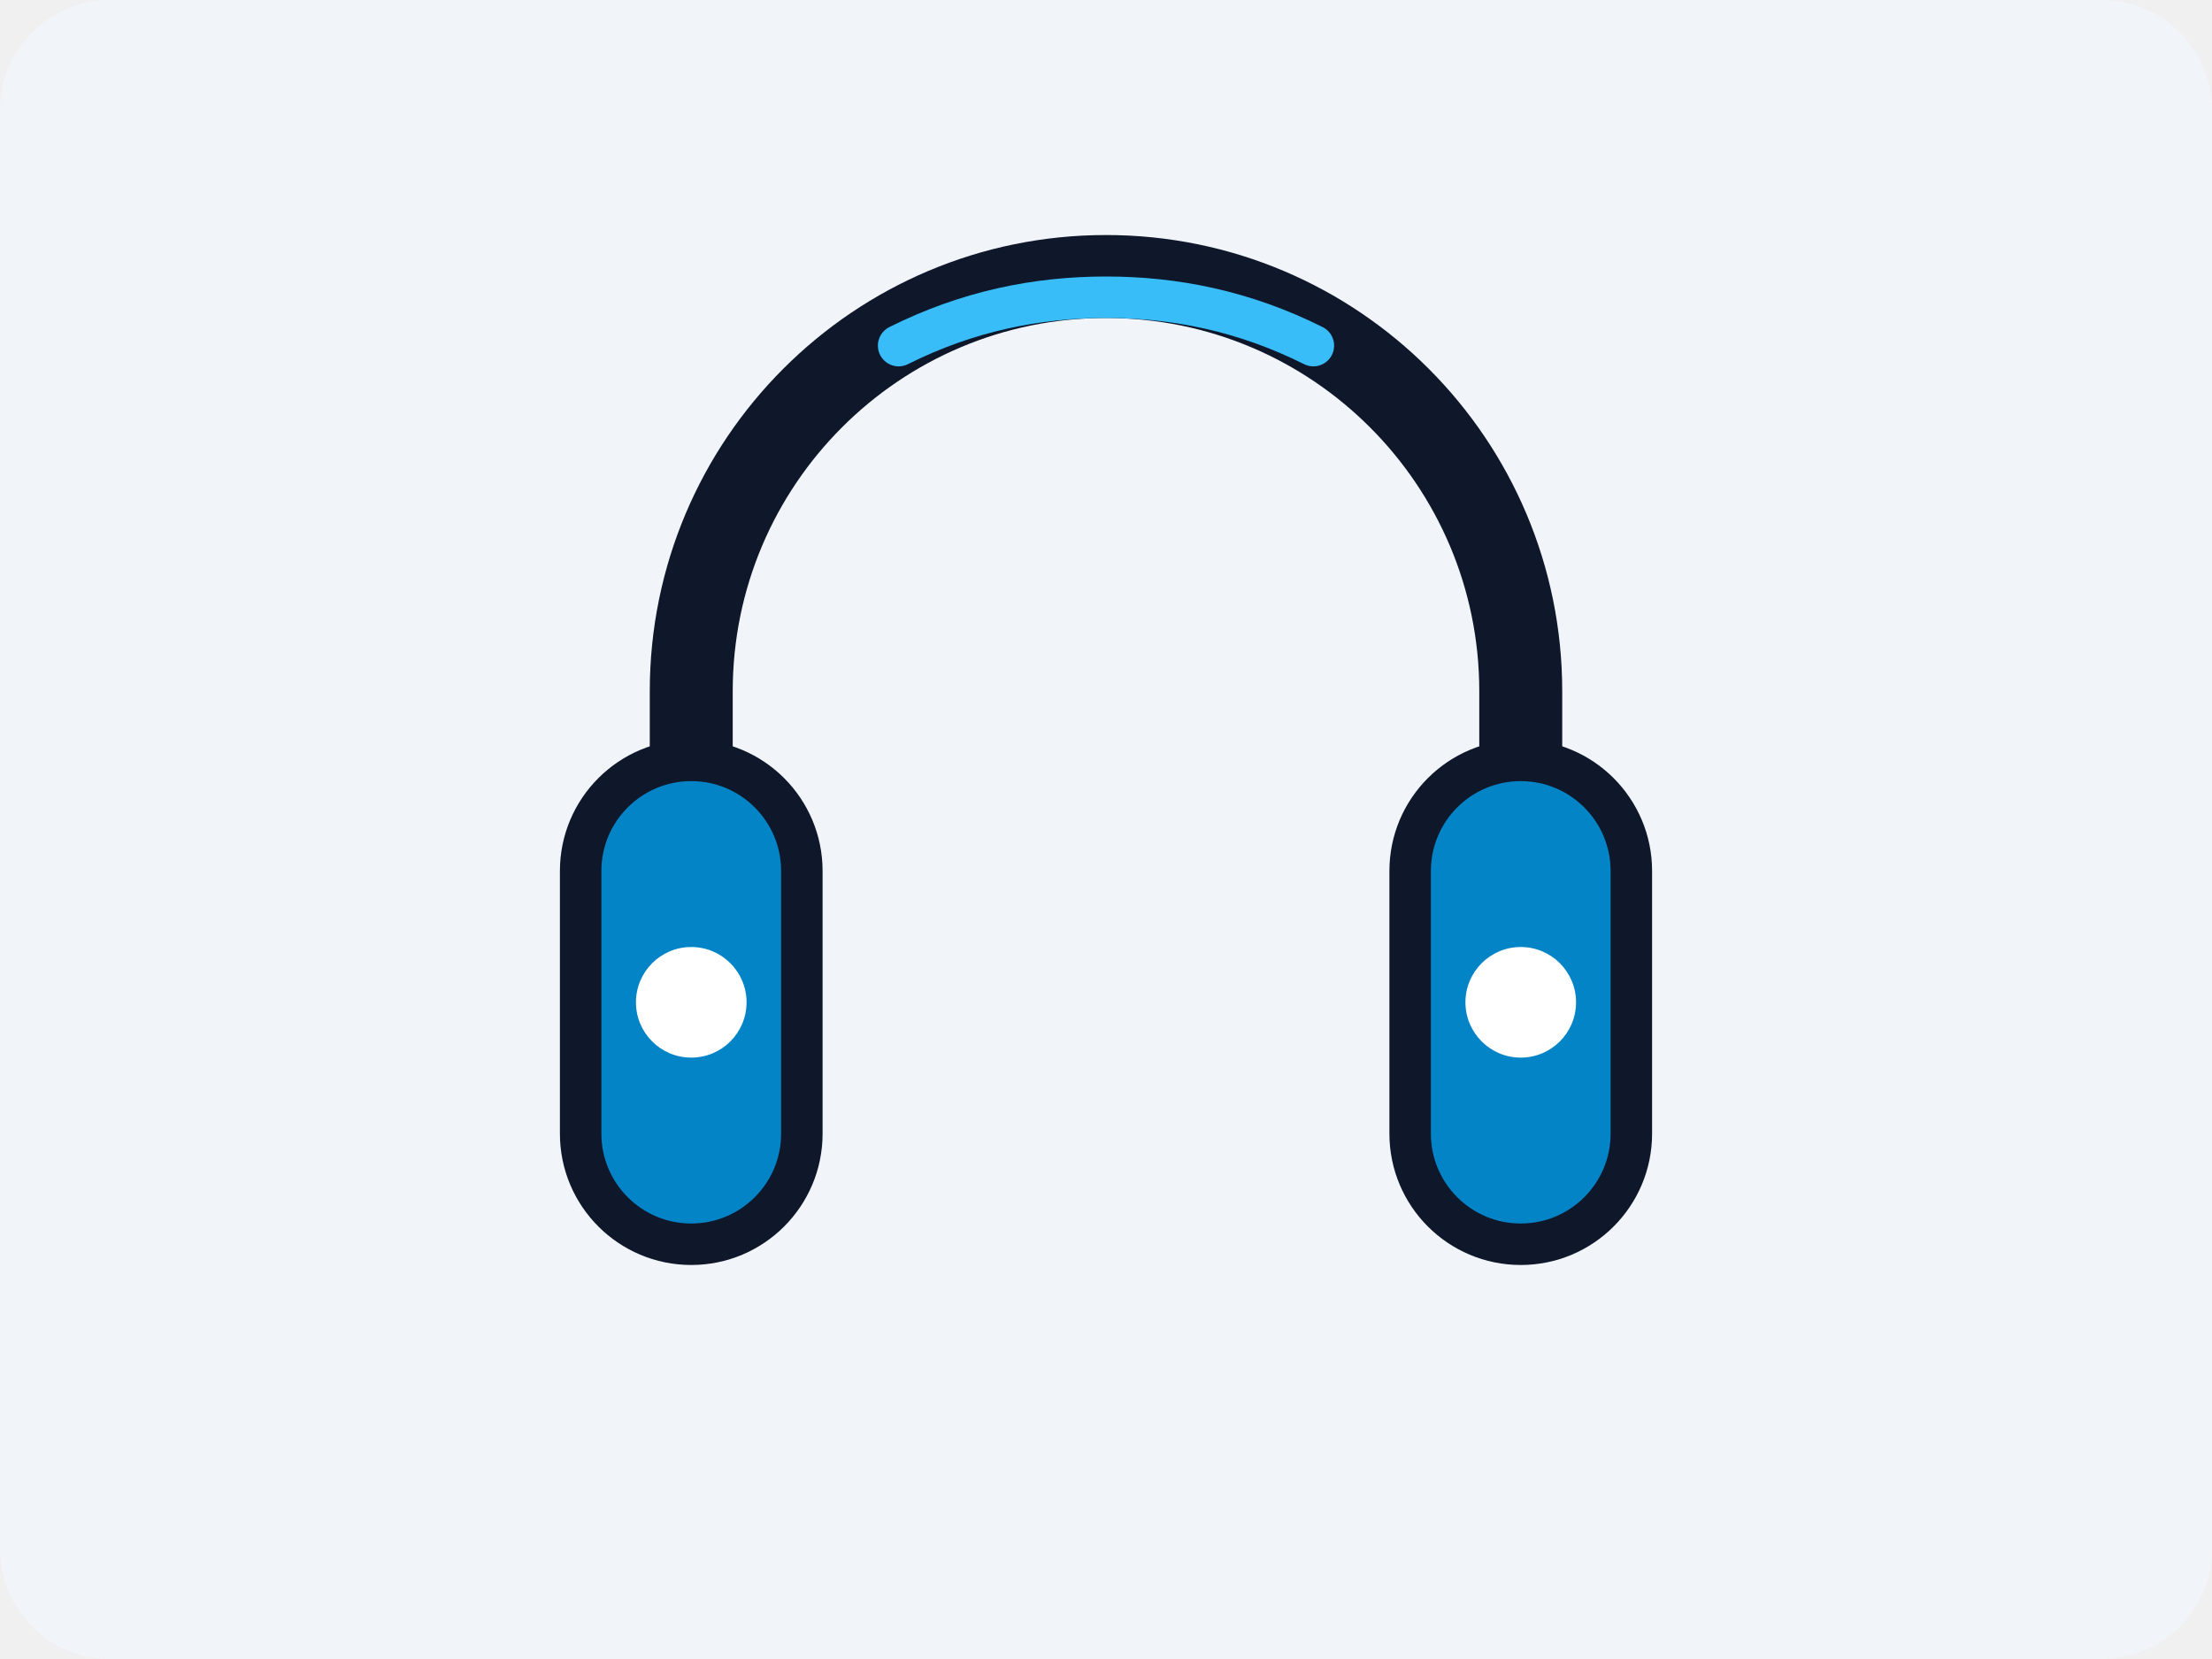
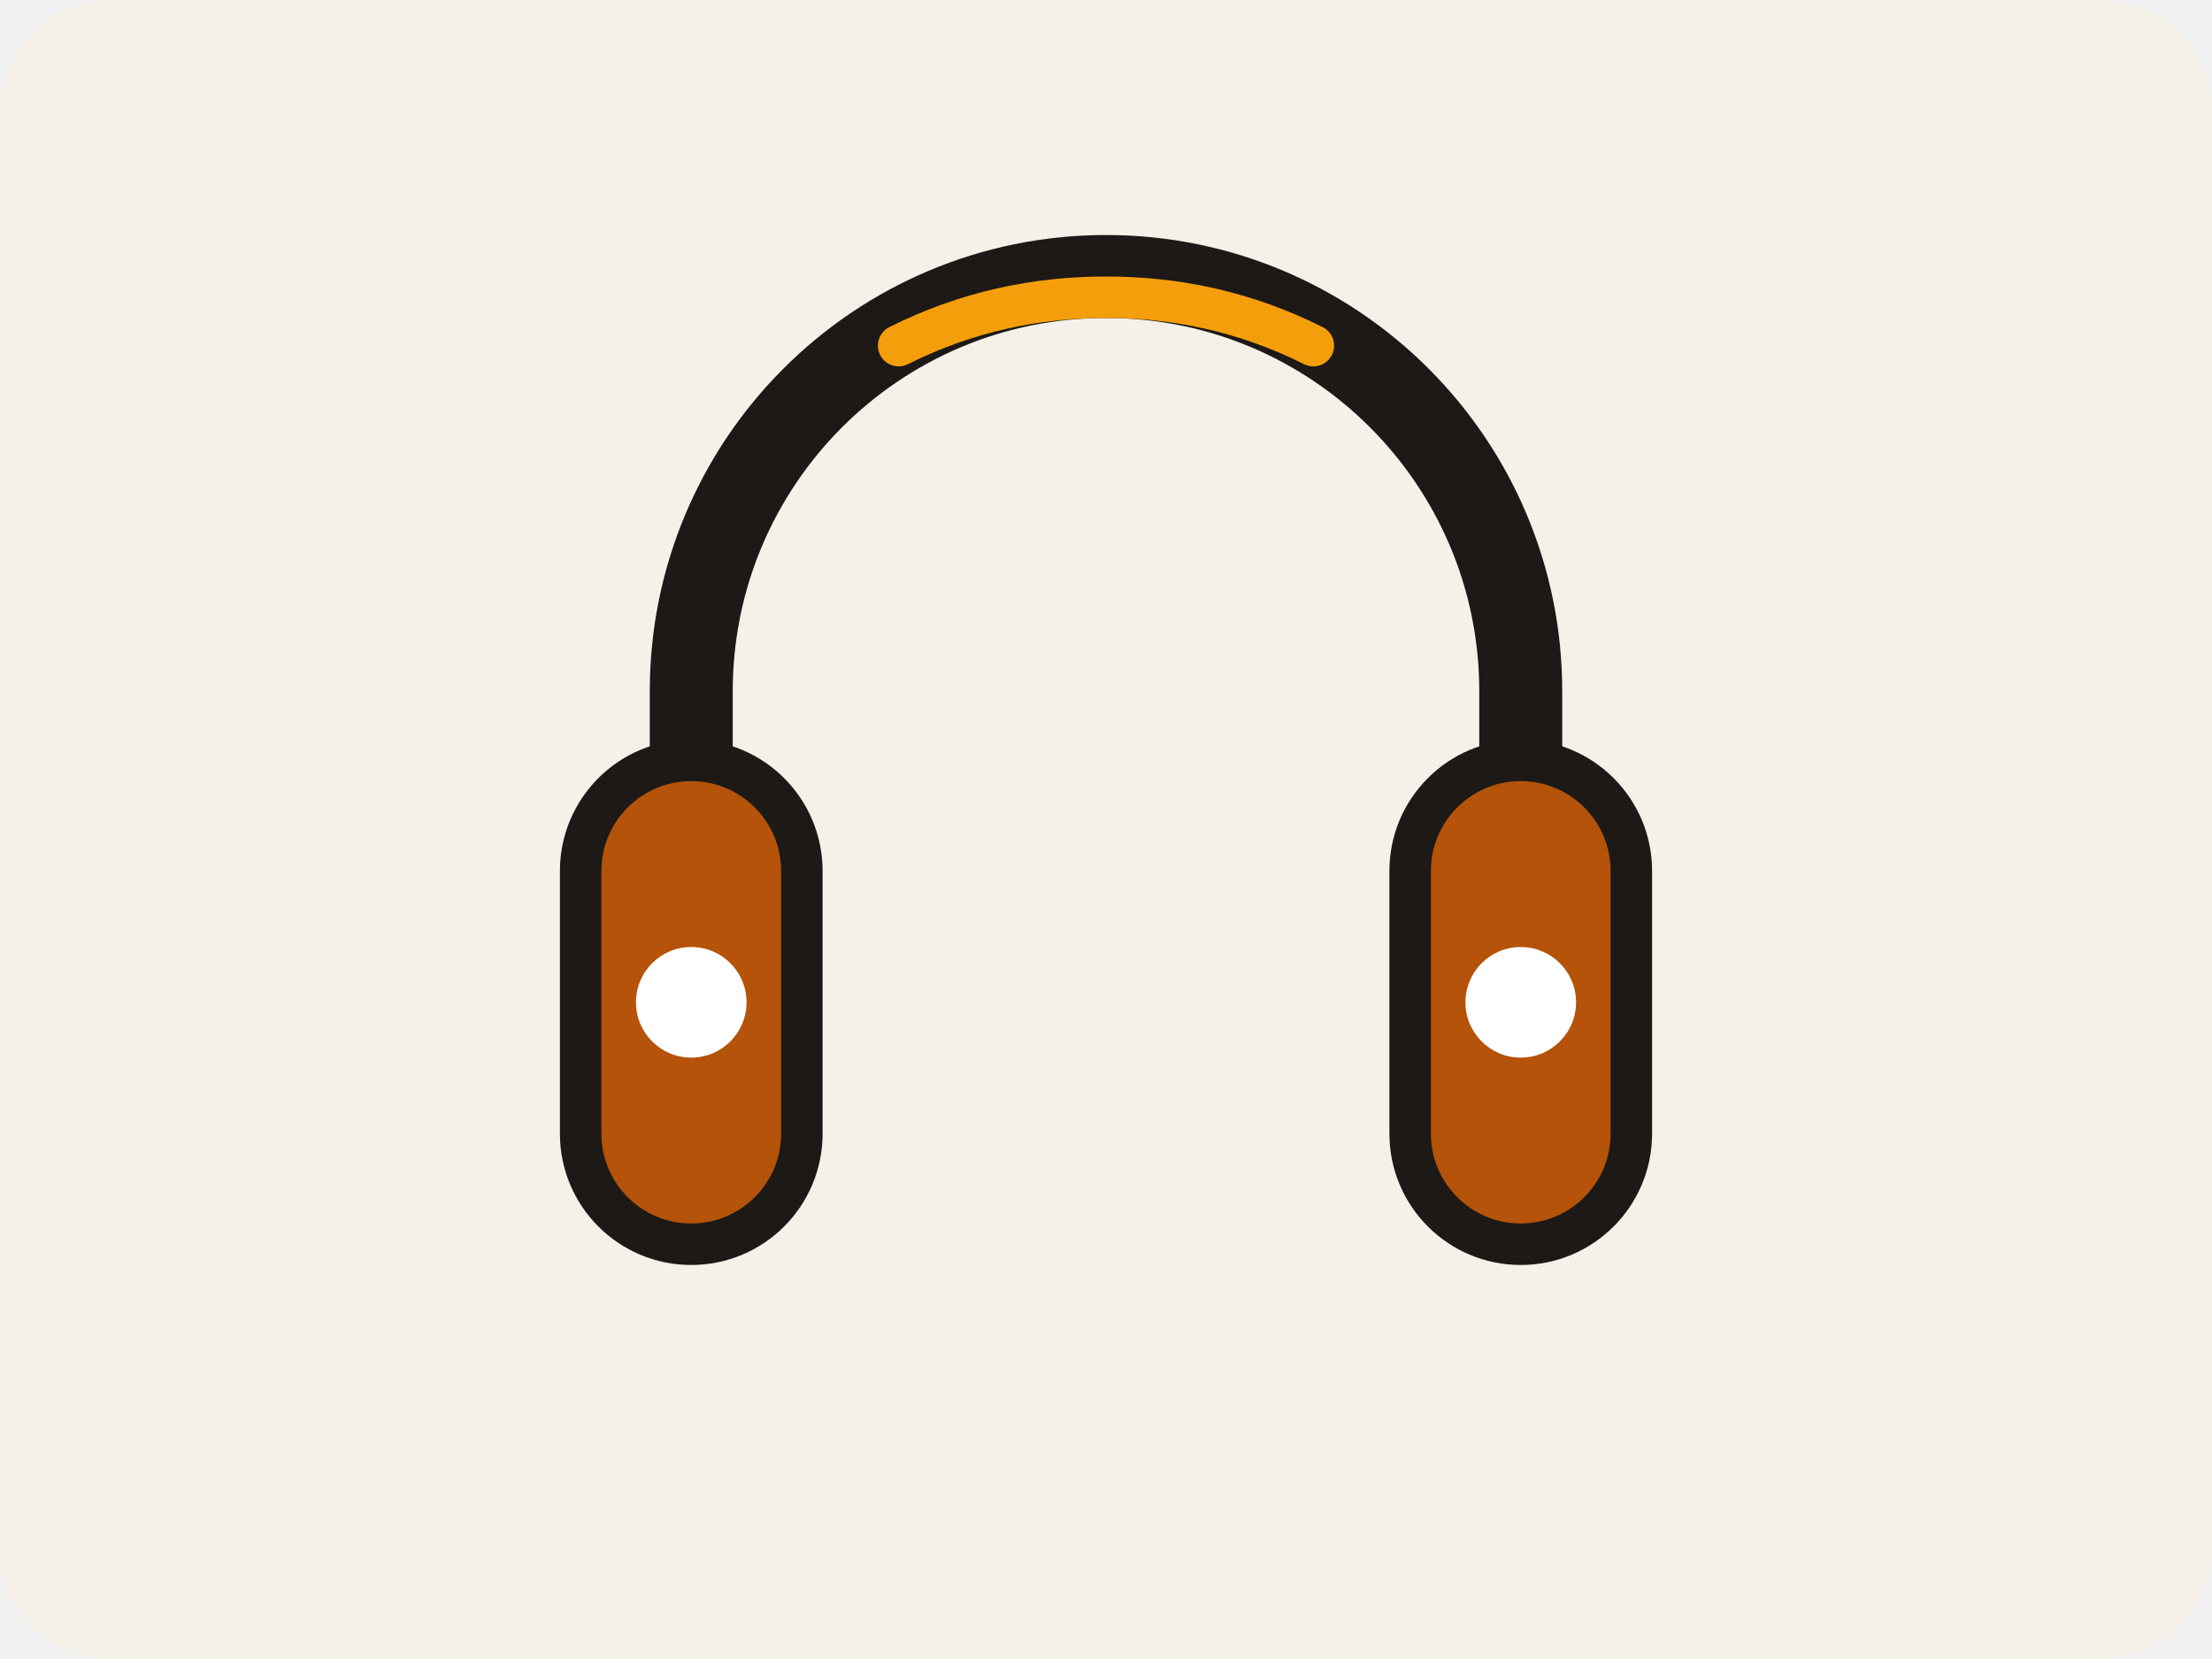
<svg xmlns="http://www.w3.org/2000/svg" viewBox="0 0 320 240" width="320" height="240" fill="none">
-   <rect width="320" height="240" rx="16" fill="#f1f5f9" />
-   <path d="M100 130V100C100 66.86 126.86 40 160 40C193.14 40 220 66.86 220 100V130" stroke="#0f172a" stroke-width="12" stroke-linecap="round" />
-   <rect x="84" y="110" width="32" height="70" rx="16" fill="#0284c7" stroke="#0f172a" stroke-width="6" />
-   <rect x="204" y="110" width="32" height="70" rx="16" fill="#0284c7" stroke="#0f172a" stroke-width="6" />
+   <rect width="320" height="240" rx="16" fill="#f5f0e8" />
+   <path d="M100 130V100C100 66.86 126.86 40 160 40C193.14 40 220 66.86 220 100V130" stroke="#1c1917" stroke-width="12" stroke-linecap="round" />
+   <rect x="84" y="110" width="32" height="70" rx="16" fill="#b45309" stroke="#1c1917" stroke-width="6" />
+   <rect x="204" y="110" width="32" height="70" rx="16" fill="#b45309" stroke="#1c1917" stroke-width="6" />
  <circle cx="100" cy="145" r="8" fill="#ffffff" />
  <circle cx="220" cy="145" r="8" fill="#ffffff" />
-   <path d="M130 50C140 45 150 43 160 43C170 43 180 45 190 50" stroke="#38bdf8" stroke-width="6" stroke-linecap="round" />
+   <path d="M130 50C140 45 150 43 160 43C170 43 180 45 190 50" stroke="#f59e0b" stroke-width="6" stroke-linecap="round" />
</svg>
